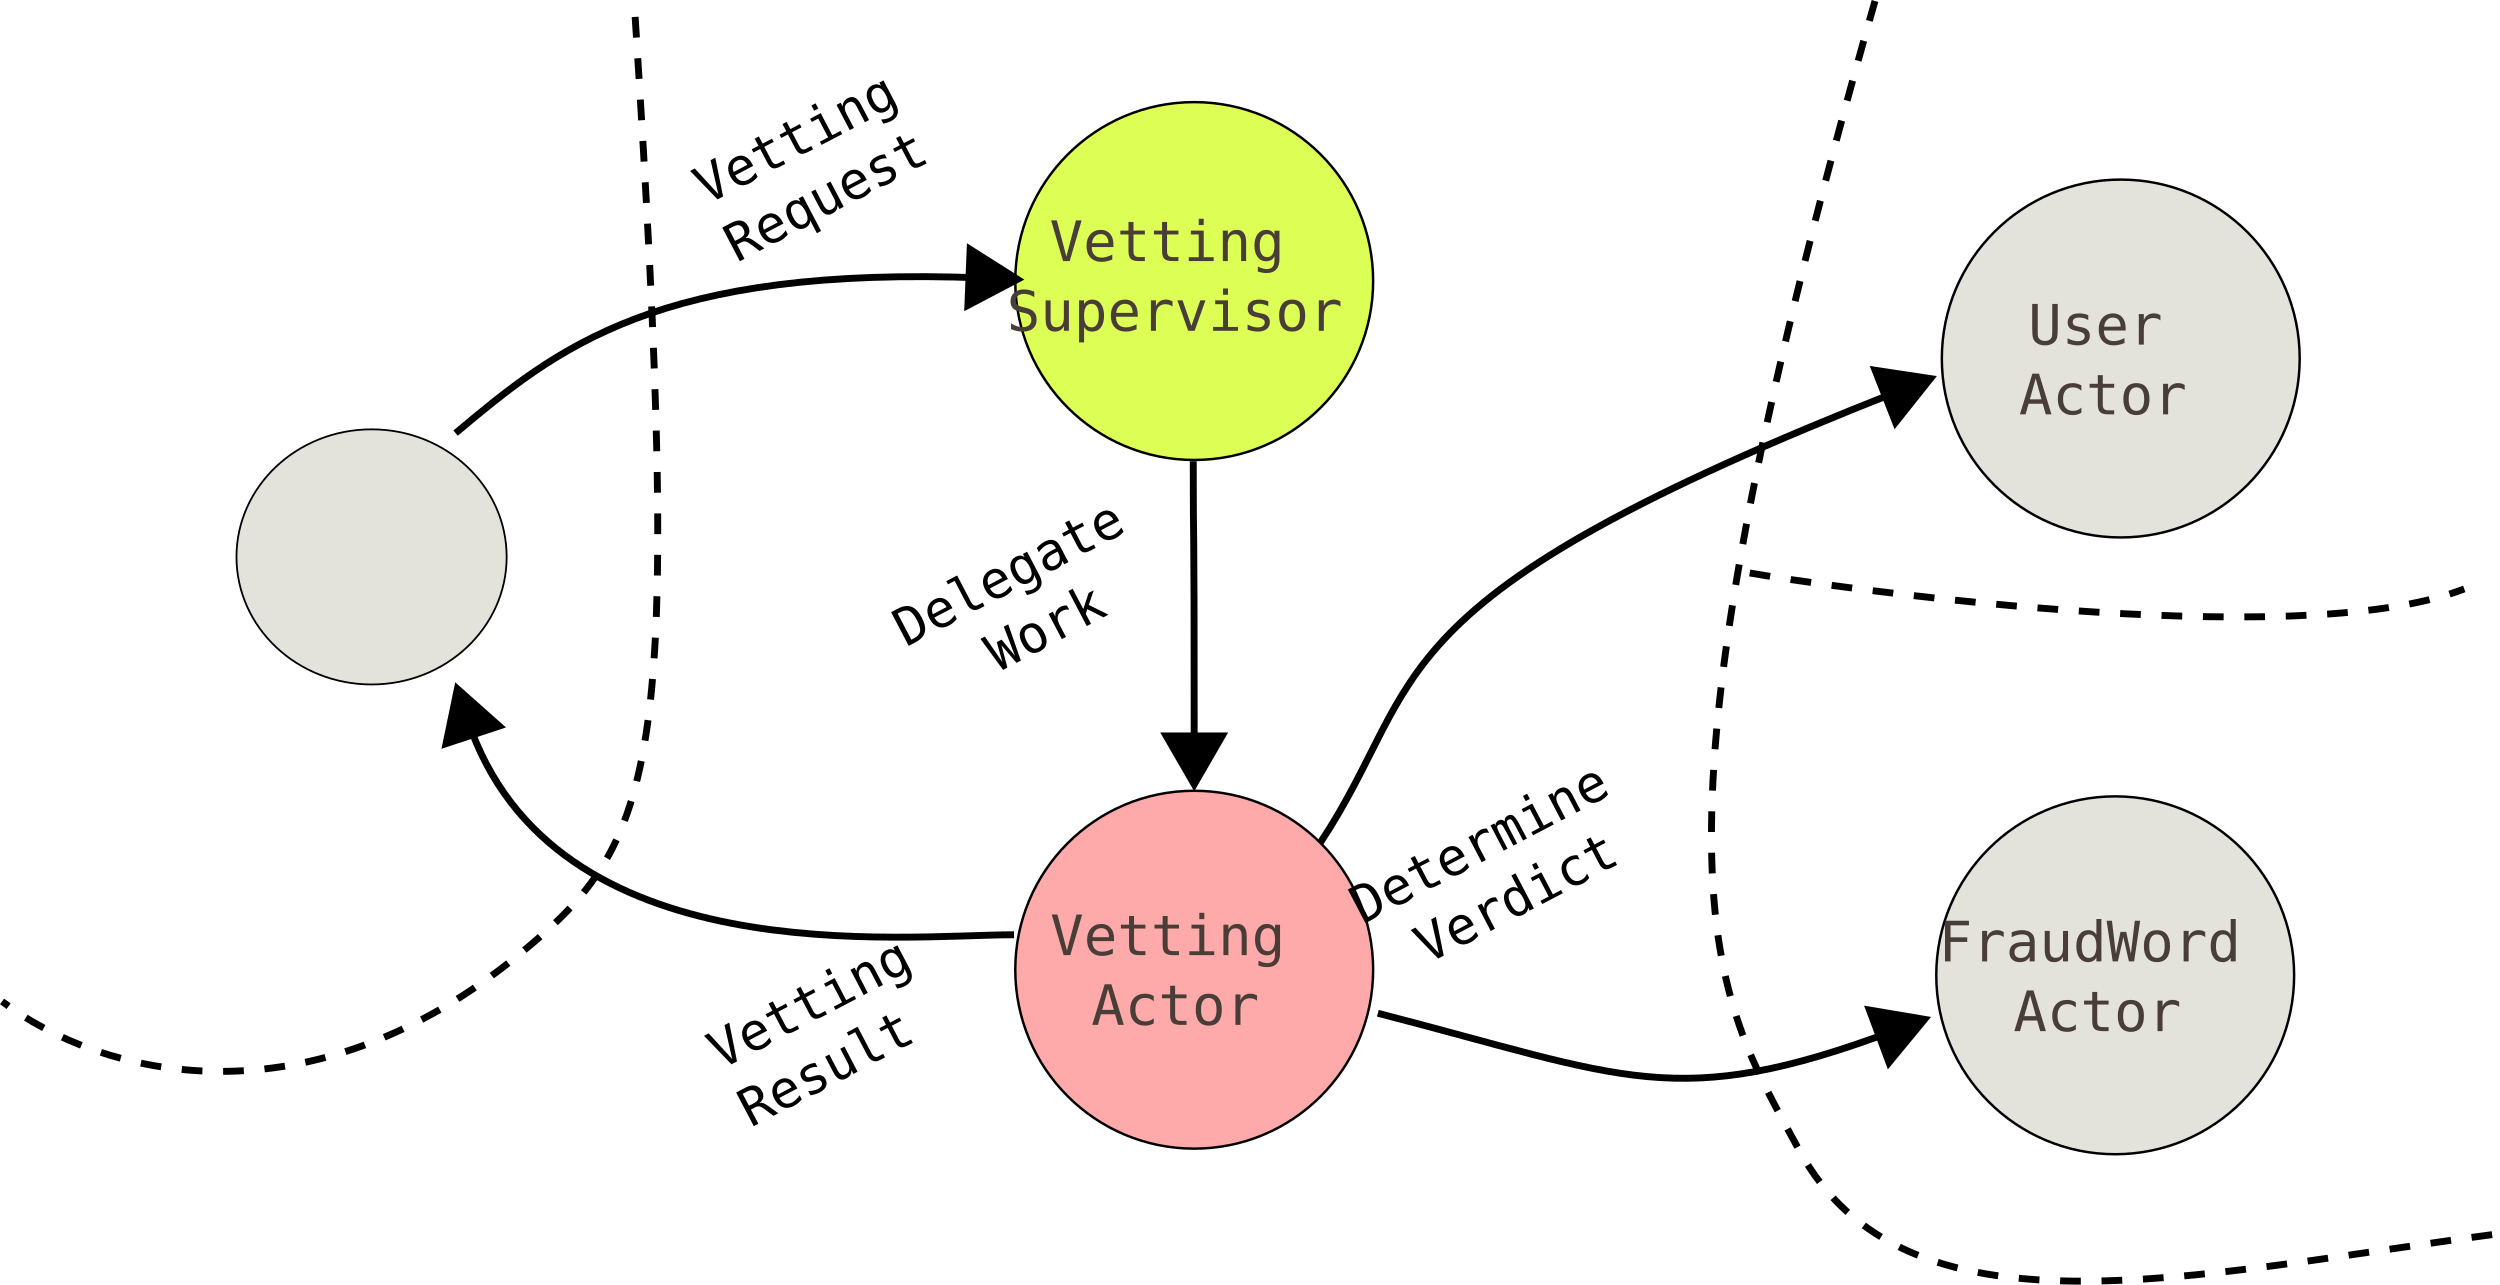
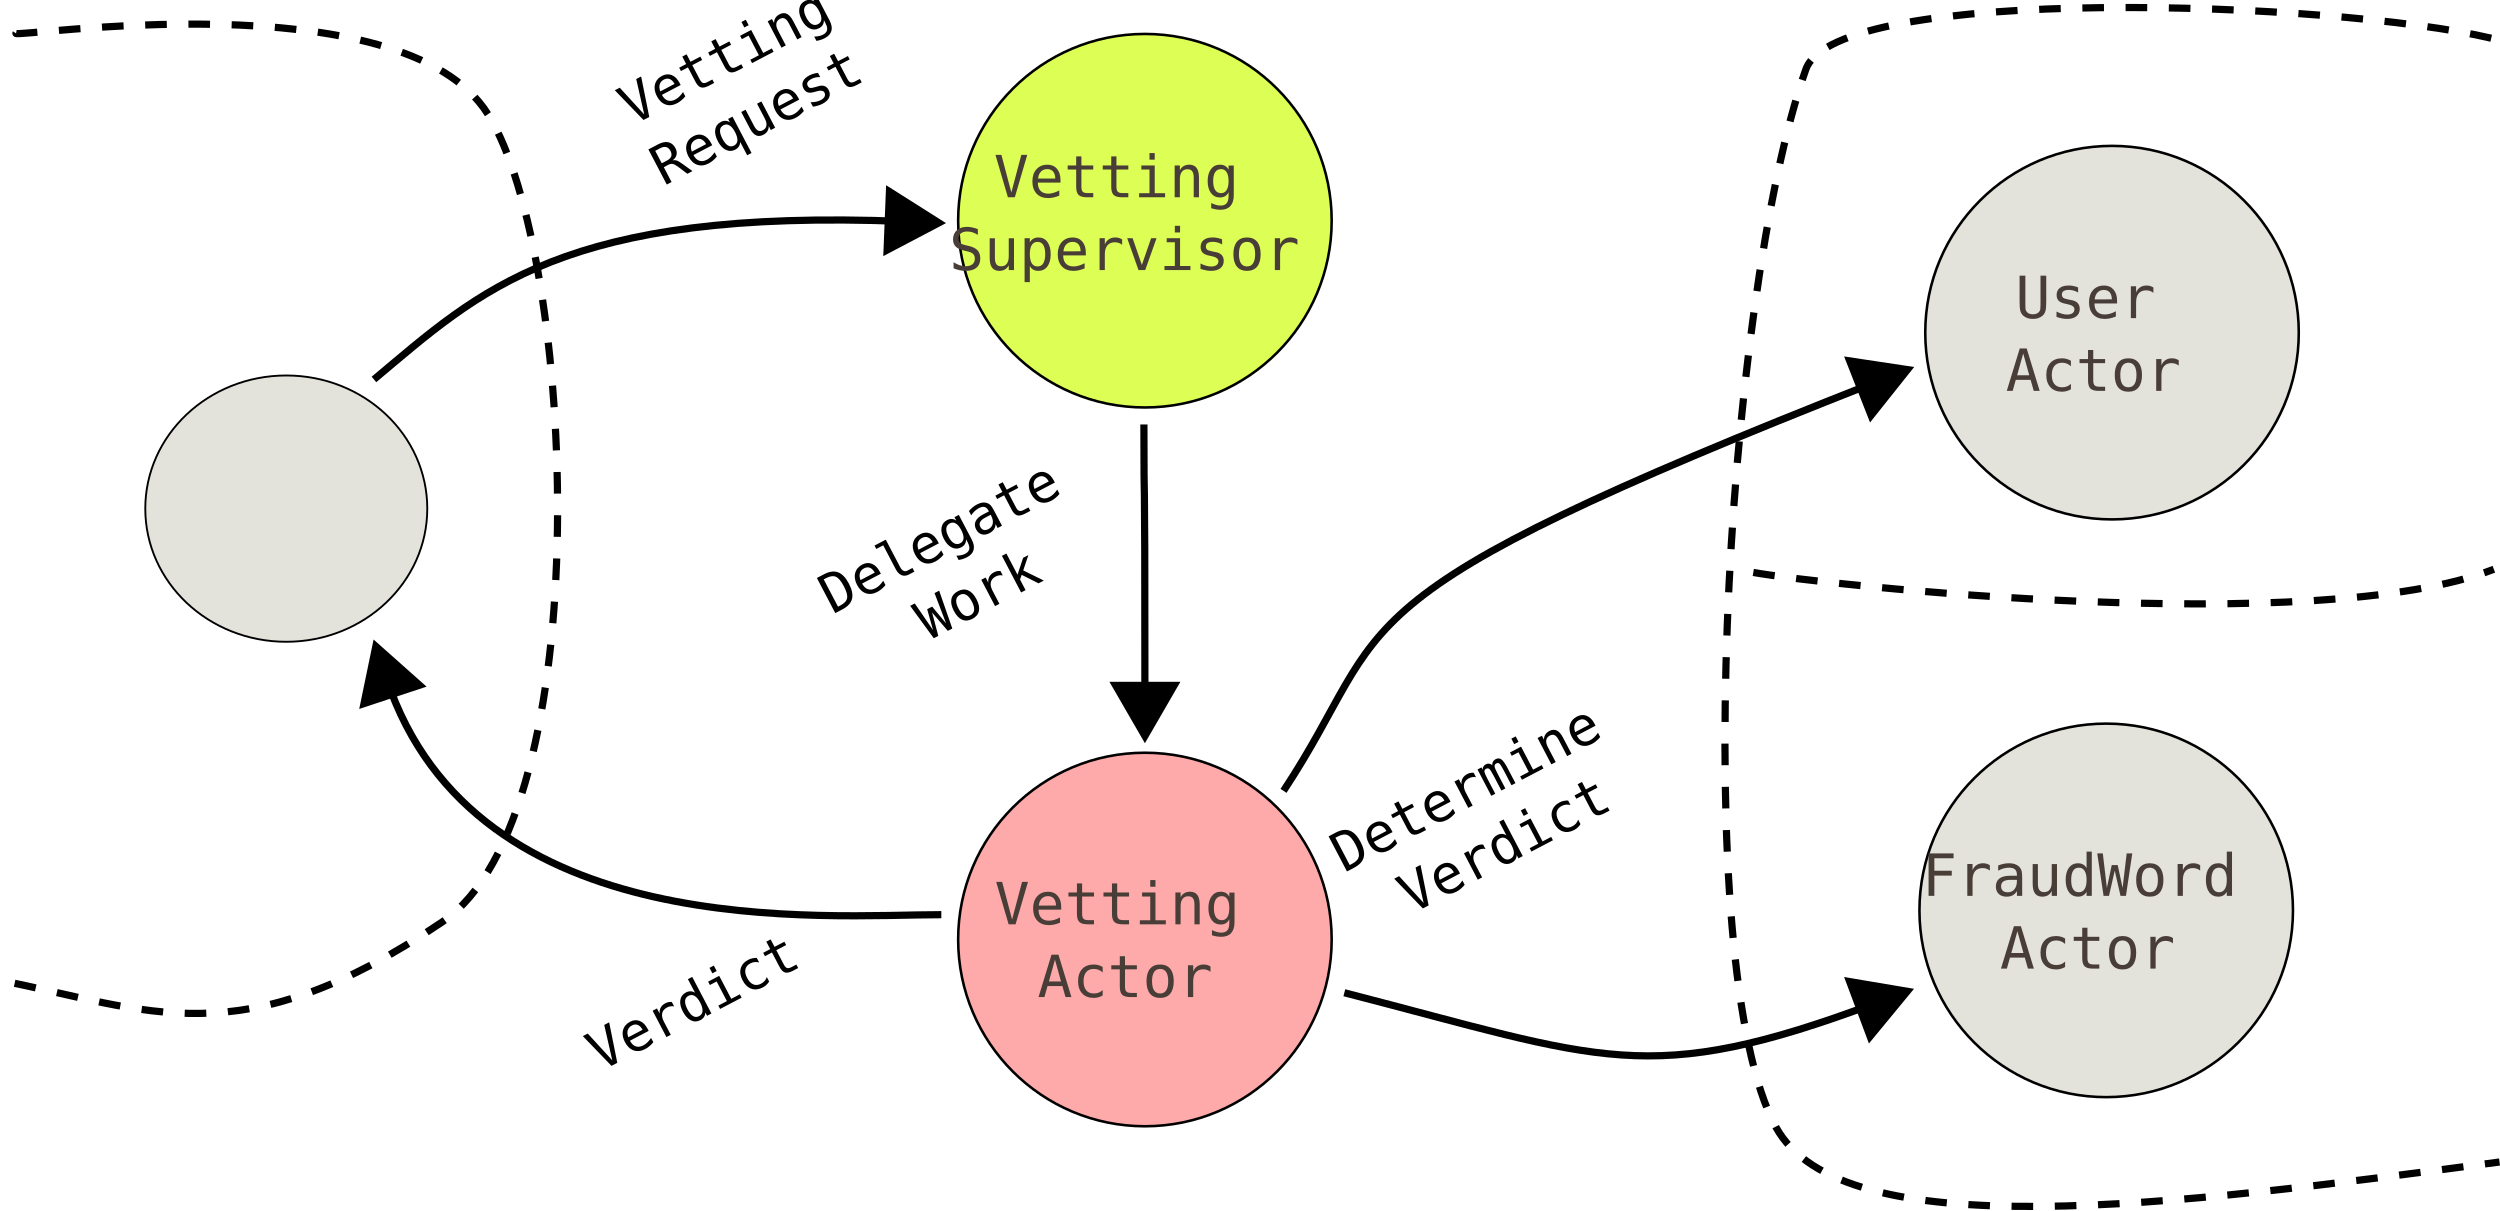
- <svg xmlns="http://www.w3.org/2000/svg" width="1343.438" height="690.321" id="svg8743" version="1.1">
+ <svg xmlns="http://www.w3.org/2000/svg" width="1287.115" height="622.985" id="svg8743" version="1.1">
  <defs id="defs8745">
    <marker orient="auto" refY="0" refX="0" id="TriangleInL-02-5" style="overflow:visible">
      <path id="path6015-9-39" d="M 5.77,0 -2.88,5 V -5 Z" style="fill-rule:evenodd;stroke:#000000;stroke-width:1pt" transform="scale(-0.8)" />
    </marker>
    <marker orient="auto" refY="0" refX="0" id="TriangleInL-02" style="overflow:visible">
      <path id="path6015-9" d="M 5.77,0 -2.88,5 V -5 Z" style="fill-rule:evenodd;stroke:#000000;stroke-width:1pt" transform="scale(-0.8)" />
    </marker>
    <marker orient="auto" refY="0" refX="0" id="marker8714" style="overflow:visible">
      <path id="path8716" d="M 5.77,0 -2.88,5 V -5 Z" style="fill-rule:evenodd;stroke:#000000;stroke-width:1pt" transform="scale(-0.8)" />
    </marker>
    <marker orient="auto" refY="0" refX="0" id="TriangleInL-02-5-2" style="overflow:visible">
      <path id="path6015-9-39-3" d="M 5.77,0 -2.88,5 V -5 Z" style="fill-rule:evenodd;stroke:#000000;stroke-width:1pt" transform="scale(-0.8)" />
    </marker>
    <marker orient="auto" refY="0" refX="0" id="TriangleInL-02-5-8" style="overflow:visible">
      <path id="path6015-9-39-6" d="M 5.77,0 -2.88,5 V -5 Z" style="fill-rule:evenodd;stroke:#000000;stroke-width:1pt" transform="scale(-0.8)" />
    </marker>
    <marker orient="auto" refY="0" refX="0" id="TriangleInL-02-5-86" style="overflow:visible">
      <path id="path6015-9-39-5" d="M 5.77,0 -2.88,5 V -5 Z" style="fill-rule:evenodd;stroke:#000000;stroke-width:1pt" transform="scale(-0.8)" />
    </marker>
    <marker orient="auto" refY="0" refX="0" id="TriangleInL-02-5-3" style="overflow:visible">
      <path id="path6015-9-39-0" d="M 5.77,0 -2.88,5 V -5 Z" style="fill-rule:evenodd;stroke:#000000;stroke-width:1pt" transform="scale(-0.8)" />
    </marker>
    <marker orient="auto" refY="0" refX="0" id="TriangleInL-02-5-87" style="overflow:visible">
      <path id="path6015-9-39-2" d="M 5.77,0 -2.88,5 V -5 Z" style="fill-rule:evenodd;stroke:#000000;stroke-width:1pt" transform="scale(-0.8)" />
    </marker>
    <marker orient="auto" refY="0" refX="0" id="TriangleInL-02-5-87-2" style="overflow:visible">
      <path id="path6015-9-39-2-3" d="M 5.77,0 -2.88,5 V -5 Z" style="fill-rule:evenodd;stroke:#000000;stroke-width:1pt" transform="scale(-0.8)" />
    </marker>
  </defs>
-   <g id="layer1" transform="translate(495.3478,648.141)">
-     <path id="path5736-6-7-8-0-2-1-79-7-0-9-7-8-8" d="m -244.096,-261.48 c 45.642,137.781 234.412,115.651 293.666,115.651" style="color:#000000;display:inline;overflow:visible;visibility:visible;fill:none;stroke:#000000;stroke-width:3.71;stroke-miterlimit:4;stroke-dasharray:none;stroke-opacity:1;marker:none;marker-start:url(#TriangleInL-02-5-87-2);enable-background:accumulate" />
+   <g id="layer1" transform="translate(443.0653,610.7436)">
    <circle cy="-497.113" cx="146.388" style="fill:#ddff55;fill-rule:evenodd;stroke:#000000;stroke-width:1.328;stroke-linecap:butt;stroke-linejoin:miter;stroke-miterlimit:4;stroke-dasharray:none;stroke-opacity:1" id="path7510-9-7" r="96.154" />
    <circle cy="-127.044" cx="146.388" style="fill:#ffaaaa;fill-rule:evenodd;stroke:#000000;stroke-width:1.328;stroke-linecap:butt;stroke-linejoin:miter;stroke-miterlimit:4;stroke-dasharray:none;stroke-opacity:1" id="path7510-3" r="96.154" />
    <text xml:space="preserve" style="font-style:normal;font-weight:normal;font-size:15.491px;line-height:0%;font-family:sans-serif;letter-spacing:0px;word-spacing:0px;fill:#483e37;fill-opacity:1;stroke:none;stroke-width:1.291" x="146.249" y="-134.867" id="text9060">
      <tspan x="146.249" y="-134.867" id="tspan9064" style="font-style:normal;font-variant:normal;font-weight:normal;font-stretch:normal;font-size:29.976px;line-height:1.25;font-family:monospace;-inkscape-font-specification:Monospace;text-align:center;text-anchor:middle;fill:#483e37;stroke-width:1.291">Vetting</tspan>
      <tspan x="146.249" y="-97.396" style="font-style:normal;font-variant:normal;font-weight:normal;font-stretch:normal;font-size:29.976px;line-height:1.25;font-family:monospace;-inkscape-font-specification:Monospace;text-align:center;text-anchor:middle;fill:#483e37;stroke-width:1.291" id="tspan126">Actor</tspan>
    </text>
-     <text xml:space="preserve" style="font-style:normal;font-weight:normal;font-size:15.491px;line-height:0%;font-family:sans-serif;letter-spacing:0px;word-spacing:0px;fill:#483e37;fill-opacity:1;stroke:none;stroke-width:1.291" x="145.934" y="-507.842" id="text9060-4">
-       <tspan id="tspan9062-6" x="145.934" y="-507.842" style="font-style:normal;font-variant:normal;font-weight:normal;font-stretch:normal;font-size:29.976px;line-height:1.25;font-family:monospace;-inkscape-font-specification:Monospace;text-align:center;text-anchor:middle;fill:#483e37;stroke-width:1.291">Vetting</tspan>
-       <tspan x="145.934" y="-470.372" id="tspan9064-1" style="font-style:normal;font-variant:normal;font-weight:normal;font-stretch:normal;font-size:29.976px;line-height:1.25;font-family:monospace;-inkscape-font-specification:Monospace;text-align:center;text-anchor:middle;fill:#483e37;stroke-width:1.291">Supervisor</tspan>
+     <text xml:space="preserve" style="font-style:normal;font-weight:normal;font-size:15.491px;line-height:0%;font-family:sans-serif;letter-spacing:0px;word-spacing:0px;fill:#483e37;fill-opacity:1;stroke:none;stroke-width:1.291" x="145.868" y="-509.181" id="text9060-4">
+       <tspan id="tspan9062-6" x="145.868" y="-509.181" style="font-style:normal;font-variant:normal;font-weight:normal;font-stretch:normal;font-size:29.976px;line-height:1.25;font-family:monospace;-inkscape-font-specification:Monospace;text-align:center;text-anchor:middle;fill:#483e37;stroke-width:1.291">Vetting</tspan>
+       <tspan x="145.868" y="-471.711" id="tspan9064-1" style="font-style:normal;font-variant:normal;font-weight:normal;font-stretch:normal;font-size:29.976px;line-height:1.25;font-family:monospace;-inkscape-font-specification:Monospace;text-align:center;text-anchor:middle;fill:#483e37;stroke-width:1.291">Supervisor</tspan>
    </text>
-     <circle cy="-455.483" cx="644.298" style="fill:#e3e2db;fill-rule:evenodd;stroke:#000000;stroke-width:1.328;stroke-linecap:butt;stroke-linejoin:miter;stroke-miterlimit:4;stroke-dasharray:none;stroke-opacity:1" id="path7510-9" r="96.154" />
-     <text xml:space="preserve" style="font-style:normal;font-weight:normal;font-size:15.491px;line-height:0%;font-family:sans-serif;letter-spacing:0px;word-spacing:0px;fill:#483e37;fill-opacity:1;stroke:none;stroke-width:1.291" x="644.744" y="-462.963" id="text9060-4-3-6">
-       <tspan x="644.744" y="-462.963" id="tspan9064-1-1-8" style="font-style:normal;font-variant:normal;font-weight:normal;font-stretch:normal;font-size:29.976px;line-height:1.25;font-family:monospace;-inkscape-font-specification:Monospace;text-align:center;text-anchor:middle;fill:#483e37;stroke-width:1.291">User</tspan>
-       <tspan x="644.744" y="-425.492" style="font-style:normal;font-variant:normal;font-weight:normal;font-stretch:normal;font-size:29.976px;line-height:1.25;font-family:monospace;-inkscape-font-specification:Monospace;text-align:center;text-anchor:middle;fill:#483e37;stroke-width:1.291" id="tspan9140-7">Actor</tspan>
+     <circle cy="-439.483" cx="644.298" style="fill:#e3e2db;fill-rule:evenodd;stroke:#000000;stroke-width:1.328;stroke-linecap:butt;stroke-linejoin:miter;stroke-miterlimit:4;stroke-dasharray:none;stroke-opacity:1" id="path7510-9" r="96.154" />
+     <text xml:space="preserve" style="font-style:normal;font-weight:normal;font-size:15.491px;line-height:0%;font-family:sans-serif;letter-spacing:0px;word-spacing:0px;fill:#483e37;fill-opacity:1;stroke:none;stroke-width:1.291" x="644.744" y="-446.963" id="text9060-4-3-6">
+       <tspan x="644.744" y="-446.963" id="tspan9064-1-1-8" style="font-style:normal;font-variant:normal;font-weight:normal;font-stretch:normal;font-size:29.976px;line-height:1.25;font-family:monospace;-inkscape-font-specification:Monospace;text-align:center;text-anchor:middle;fill:#483e37;stroke-width:1.291">User</tspan>
+       <tspan x="644.744" y="-409.492" style="font-style:normal;font-variant:normal;font-weight:normal;font-stretch:normal;font-size:29.976px;line-height:1.25;font-family:monospace;-inkscape-font-specification:Monospace;text-align:center;text-anchor:middle;fill:#483e37;stroke-width:1.291" id="tspan9140-7">Actor</tspan>
    </text>
-     <text xml:space="preserve" style="font-style:normal;font-weight:normal;font-size:15.491px;line-height:0%;font-family:sans-serif;letter-spacing:0px;word-spacing:0px;fill:#000000;fill-opacity:1;stroke:none;stroke-width:1.291" x="213.189" y="-269.949" id="text3371-1" transform="rotate(-27.65668)">
-       <tspan style="font-style:normal;font-variant:normal;font-weight:normal;font-stretch:normal;font-size:28px;line-height:1.25;font-family:monospace;-inkscape-font-specification:Monospace;text-align:center;text-anchor:middle;stroke-width:1.291" id="tspan3373-4" x="213.189" y="-269.949">Delegate</tspan>
-       <tspan style="font-style:normal;font-variant:normal;font-weight:normal;font-stretch:normal;font-size:28px;line-height:1.25;font-family:monospace;-inkscape-font-specification:Monospace;text-align:center;text-anchor:middle;stroke-width:1.291" x="213.189" y="-234.949" id="tspan4954">Work</tspan>
+     <text xml:space="preserve" style="font-style:normal;font-weight:normal;font-size:15.491px;line-height:0%;font-family:sans-serif;letter-spacing:0px;word-spacing:0px;fill:#000000;fill-opacity:1;stroke:none;stroke-width:1.291" x="205.089" y="-267.419" id="text3371-1" transform="rotate(-27.65668)">
+       <tspan style="font-style:normal;font-variant:normal;font-weight:normal;font-stretch:normal;font-size:28px;line-height:1.25;font-family:monospace;-inkscape-font-specification:Monospace;text-align:center;text-anchor:middle;stroke-width:1.291" id="tspan3373-4" x="205.089" y="-267.419">Delegate</tspan>
+       <tspan style="font-style:normal;font-variant:normal;font-weight:normal;font-stretch:normal;font-size:28px;line-height:1.25;font-family:monospace;-inkscape-font-specification:Monospace;text-align:center;text-anchor:middle;stroke-width:1.291" x="205.089" y="-232.419" id="tspan4954">Work</tspan>
    </text>
-     <path style="color:#000000;display:inline;overflow:visible;visibility:visible;fill:none;fill-opacity:1;stroke:#000000;stroke-width:3.71;stroke-miterlimit:4;stroke-dasharray:11.13, 11.13;stroke-dashoffset:0;stroke-opacity:1;marker:none;enable-background:accumulate" d="M 512.236,-647.632 C 378.328,-178.116 425.523,-115.085 471.195,-30.568 528.594,75.651 680.164,37.057 847.846,14.777" id="path5736-6-7-8-0-2-1-79-7-0-9-6-4" />
-     <path id="path5736-6-7-8-0-2-1-79-7-0-9-7" d="m 146.388,-244.011 c 0,-151.308 -0.516,-97.031 -0.516,-156.285" style="color:#000000;display:inline;overflow:visible;visibility:visible;fill:#008000;stroke:#000000;stroke-width:3.71;stroke-miterlimit:4;stroke-dasharray:none;stroke-opacity:1;marker:none;marker-start:url(#TriangleInL-02-5);enable-background:accumulate" />
-     <circle cy="-124.039" cx="641.308" style="fill:#e3e2db;fill-rule:evenodd;stroke:#000000;stroke-width:1.328;stroke-linecap:butt;stroke-linejoin:miter;stroke-miterlimit:4;stroke-dasharray:none;stroke-opacity:1" id="path7510-9-6" r="96.154" />
-     <text xml:space="preserve" style="font-style:normal;font-weight:normal;font-size:15.491px;line-height:0%;font-family:sans-serif;letter-spacing:0px;word-spacing:0px;fill:#483e37;fill-opacity:1;stroke:none;stroke-width:1.291" x="641.754" y="-131.518" id="text9060-4-3-6-3">
-       <tspan x="641.754" y="-131.518" id="tspan9064-1-1-8-6" style="font-style:normal;font-variant:normal;font-weight:normal;font-stretch:normal;font-size:29.976px;line-height:1.25;font-family:monospace;-inkscape-font-specification:Monospace;text-align:center;text-anchor:middle;fill:#483e37;stroke-width:1.291">FraudWord</tspan>
-       <tspan x="641.754" y="-94.048" style="font-style:normal;font-variant:normal;font-weight:normal;font-stretch:normal;font-size:29.976px;line-height:1.25;font-family:monospace;-inkscape-font-specification:Monospace;text-align:center;text-anchor:middle;fill:#483e37;stroke-width:1.291" id="tspan9140-7-3">Actor</tspan>
+     <path style="color:#000000;display:inline;overflow:visible;visibility:visible;fill:none;fill-opacity:1;stroke:#000000;stroke-width:3.71;stroke-miterlimit:4;stroke-dasharray:11.13, 11.13;stroke-dashoffset:0;stroke-opacity:1;marker:none;enable-background:accumulate" d="m 839.526,-591.064 c -81.041,-19.134 -337.175,-28.2 -352.87,16.079 -42.149,118.915 -60.514,461.629 -15.461,544.417 34.166,62.782 204.928,40.351 372.611,18.07" id="path5736-6-7-8-0-2-1-79-7-0-9-6-4" />
+     <path id="path5736-6-7-8-0-2-1-79-7-0-9-7" d="m 146.388,-249.183 c 0,-151.308 -0.516,-83.777 -0.516,-143.031" style="color:#000000;display:inline;overflow:visible;visibility:visible;fill:#008000;stroke:#000000;stroke-width:3.71;stroke-miterlimit:4;stroke-dasharray:none;stroke-opacity:1;marker:none;marker-start:url(#TriangleInL-02-5);enable-background:accumulate" />
+     <circle cy="-142.039" cx="641.308" style="fill:#e3e2db;fill-rule:evenodd;stroke:#000000;stroke-width:1.328;stroke-linecap:butt;stroke-linejoin:miter;stroke-miterlimit:4;stroke-dasharray:none;stroke-opacity:1" id="path7510-9-6" r="96.154" />
+     <text xml:space="preserve" style="font-style:normal;font-weight:normal;font-size:15.491px;line-height:0%;font-family:sans-serif;letter-spacing:0px;word-spacing:0px;fill:#483e37;fill-opacity:1;stroke:none;stroke-width:1.291" x="641.754" y="-149.518" id="text9060-4-3-6-3">
+       <tspan x="641.754" y="-149.518" id="tspan9064-1-1-8-6" style="font-style:normal;font-variant:normal;font-weight:normal;font-stretch:normal;font-size:29.976px;line-height:1.25;font-family:monospace;-inkscape-font-specification:Monospace;text-align:center;text-anchor:middle;fill:#483e37;stroke-width:1.291">FraudWord</tspan>
+       <tspan x="641.754" y="-112.048" style="font-style:normal;font-variant:normal;font-weight:normal;font-stretch:normal;font-size:29.976px;line-height:1.25;font-family:monospace;-inkscape-font-specification:Monospace;text-align:center;text-anchor:middle;fill:#483e37;stroke-width:1.291" id="tspan9140-7-3">Actor</tspan>
    </text>
-     <path style="color:#000000;display:inline;overflow:visible;visibility:visible;fill:none;fill-opacity:1;stroke:#000000;stroke-width:3.71;stroke-miterlimit:4;stroke-dasharray:11.13, 11.13;stroke-dashoffset:0;stroke-opacity:1;marker:none;enable-background:accumulate" d="m 444.898,-340.236 c 35.523,6.373 292.815,44.149 383.984,8.568" id="path5736-6-7-8-0-2-1-79-7-0-9-6-4-8" />
-     <path style="color:#000000;display:inline;overflow:visible;visibility:visible;fill:none;fill-opacity:1;stroke:#000000;stroke-width:3.71;stroke-miterlimit:4;stroke-dasharray:11.13, 11.13;stroke-dashoffset:0;stroke-opacity:1;marker:none;enable-background:accumulate" d="m -154.043,-639.06 c 26.217,403.071 11.995,442.475 -61.244,502.917 -114.443,94.446 -225.446,66.824 -278.938,26.152" id="path5736-6-7-8-0-2-1-79-7-0-9-6-4-1" />
-     <path id="path5736-6-7-8-0-2-1-79-7-0-9-7-8" d="m 34.039,-498.739 c -176.562,-7.071 -230.046,37.736 -284.574,83.349" style="color:#000000;display:inline;overflow:visible;visibility:visible;fill:none;stroke:#000000;stroke-width:3.71;stroke-miterlimit:4;stroke-dasharray:none;stroke-opacity:1;marker:none;marker-start:url(#TriangleInL-02-5-87);enable-background:accumulate" />
-     <text xml:space="preserve" style="font-style:normal;font-weight:normal;font-size:15.491px;line-height:0%;font-family:sans-serif;letter-spacing:0px;word-spacing:0px;fill:#000000;fill-opacity:1;stroke:none;stroke-width:1.291" x="147.153" y="-530.122" id="text3371-1-6-2-5" transform="rotate(-27.65668)">
-       <tspan style="font-style:normal;font-variant:normal;font-weight:normal;font-stretch:normal;font-size:28px;line-height:1.25;font-family:monospace;-inkscape-font-specification:Monospace;stroke-width:1.291" id="tspan3373-4-3-8-2" x="147.153" y="-530.122">Vetting </tspan>
-       <tspan style="font-style:normal;font-variant:normal;font-weight:normal;font-stretch:normal;font-size:28px;line-height:1.25;font-family:monospace;-inkscape-font-specification:Monospace;stroke-width:1.291" x="147.153" y="-495.122" id="tspan4827">Request</tspan>
+     <path style="color:#000000;display:inline;overflow:visible;visibility:visible;fill:none;fill-opacity:1;stroke:#000000;stroke-width:3.71;stroke-miterlimit:4;stroke-dasharray:11.13, 11.13;stroke-dashoffset:0;stroke-opacity:1;marker:none;enable-background:accumulate" d="m 459.613,-316.024 c 35.523,6.373 290.1,33.937 381.269,-1.644" id="path5736-6-7-8-0-2-1-79-7-0-9-6-4-8" />
+     <path style="color:#000000;display:inline;overflow:visible;visibility:visible;fill:none;fill-opacity:1;stroke:#000000;stroke-width:3.71;stroke-miterlimit:4;stroke-dasharray:11.13, 11.13;stroke-dashoffset:0;stroke-opacity:1;marker:none;enable-background:accumulate" d="m -434.866,-593.603 c -1.856,2.81 198.835,-28.936 243.047,41.717 45.29,72.378 57.829,360.869 -23.469,415.743 -104.403,70.47 -151.227,45.178 -227.42,30.192" id="path5736-6-7-8-0-2-1-79-7-0-9-6-4-1" />
+     <path id="path5736-6-7-8-0-2-1-79-7-0-9-7-8" d="m 22.928,-496.719 c -176.562,-7.071 -218.934,35.716 -273.463,81.328" style="color:#000000;display:inline;overflow:visible;visibility:visible;fill:none;stroke:#000000;stroke-width:3.71;stroke-miterlimit:4;stroke-dasharray:none;stroke-opacity:1;marker:none;marker-start:url(#TriangleInL-02-5-87);enable-background:accumulate" />
+     <text xml:space="preserve" style="font-style:normal;font-weight:normal;font-size:15.491px;line-height:0%;font-family:sans-serif;letter-spacing:0px;word-spacing:0px;fill:#000000;fill-opacity:1;stroke:none;stroke-width:1.291" x="149.068" y="-538.128" id="text3371-1-6-2-5" transform="rotate(-27.65668)">
+       <tspan style="font-style:normal;font-variant:normal;font-weight:normal;font-stretch:normal;font-size:28px;line-height:1.25;font-family:monospace;-inkscape-font-specification:Monospace;stroke-width:1.291" id="tspan3373-4-3-8-2" x="149.068" y="-538.128">Vetting </tspan>
+       <tspan style="font-style:normal;font-variant:normal;font-weight:normal;font-stretch:normal;font-size:28px;line-height:1.25;font-family:monospace;-inkscape-font-specification:Monospace;stroke-width:1.291" x="149.068" y="-503.128" id="tspan4827">Request</tspan>
    </text>
-     <path style="color:#000000;display:inline;overflow:visible;visibility:visible;fill:none;stroke:#000000;stroke-width:3.71;stroke-miterlimit:4;stroke-dasharray:none;stroke-opacity:1;marker:none;marker-start:url(#TriangleInL-02-5);enable-background:accumulate" d="M 522.613,-94.296 C 404.932,-50.365 378.612,-69.268 245.061,-103.639" id="path5736-6-7-8-0-2-1-79-7-0-9-6" />
-     <path style="color:#000000;display:inline;overflow:visible;visibility:visible;fill:none;stroke:#000000;stroke-width:3.71;stroke-miterlimit:4;stroke-dasharray:none;stroke-opacity:1;marker:none;marker-start:url(#TriangleInL-02-5);enable-background:accumulate" d="M 525.863,-438.333 C 236.213,-324.461 273.267,-284.672 214.143,-195.269" id="path5736-6-7-8-0-2-1-79-7-0-9" />
-     <text xml:space="preserve" style="font-style:normal;font-weight:normal;font-size:15.491px;line-height:0%;font-family:sans-serif;letter-spacing:0px;word-spacing:0px;fill:#000000;fill-opacity:1;stroke:none;stroke-width:1.291" x="-61.967" y="-114.966" id="text3371-1-6-2-5-4" transform="rotate(-27.65668)">
-       <tspan style="font-style:normal;font-variant:normal;font-weight:normal;font-stretch:normal;font-size:28px;line-height:1.25;font-family:monospace;-inkscape-font-specification:Monospace;stroke-width:1.291" id="tspan3373-4-3-8-2-2" x="-61.967" y="-114.966">Vetting </tspan>
-       <tspan style="font-style:normal;font-variant:normal;font-weight:normal;font-stretch:normal;font-size:28px;line-height:1.25;font-family:monospace;-inkscape-font-specification:Monospace;stroke-width:1.291" x="-61.967" y="-79.966" id="tspan4827-2">Result</tspan>
+     <path style="color:#000000;display:inline;overflow:visible;visibility:visible;fill:none;stroke:#000000;stroke-width:3.71;stroke-miterlimit:4;stroke-dasharray:none;stroke-opacity:1;marker:none;marker-start:url(#TriangleInL-02-5);enable-background:accumulate" d="M 522.613,-94.296 C 404.932,-50.365 382.612,-65.268 249.061,-99.639" id="path5736-6-7-8-0-2-1-79-7-0-9-6" />
+     <path style="color:#000000;display:inline;overflow:visible;visibility:visible;fill:none;stroke:#000000;stroke-width:3.71;stroke-miterlimit:4;stroke-dasharray:none;stroke-opacity:1;marker:none;marker-start:url(#TriangleInL-02-5);enable-background:accumulate" d="M 522.832,-414.089 C 233.182,-300.217 276.868,-292.973 217.744,-203.571" id="path5736-6-7-8-0-2-1-79-7-0-9" />
+     <text xml:space="preserve" style="font-style:normal;font-weight:normal;font-size:15.491px;line-height:0%;font-family:sans-serif;letter-spacing:0px;word-spacing:0px;fill:#000000;fill-opacity:1;stroke:none;stroke-width:1.291" x="-91.555" y="-114.43" id="text3371-1-6-2-5-4" transform="rotate(-27.65668)">
+       <tspan style="font-style:normal;font-variant:normal;font-weight:normal;font-stretch:normal;font-size:28px;line-height:1.25;font-family:monospace;-inkscape-font-specification:Monospace;stroke-width:1.291" x="-91.555" y="-114.43" id="tspan4827-2">Verdict</tspan>
    </text>
-     <text xml:space="preserve" style="font-style:normal;font-weight:normal;font-size:15.491px;line-height:0%;font-family:sans-serif;letter-spacing:0px;word-spacing:0px;fill:#000000;fill-opacity:1;stroke:none;stroke-width:1.291" x="369.85" y="-24.032" id="text3371-1-7" transform="rotate(-27.65668)">
-       <tspan style="font-style:normal;font-variant:normal;font-weight:normal;font-stretch:normal;font-size:28px;line-height:1.25;font-family:monospace;-inkscape-font-specification:Monospace;text-align:center;text-anchor:middle;stroke-width:1.291" id="tspan3373-4-0" x="369.85" y="-24.032">Determine</tspan>
-       <tspan style="font-style:normal;font-variant:normal;font-weight:normal;font-stretch:normal;font-size:28px;line-height:1.25;font-family:monospace;-inkscape-font-specification:Monospace;text-align:center;text-anchor:middle;stroke-width:1.291" x="369.85" y="10.968" id="tspan4954-1">Verdict</tspan>
+     <text xml:space="preserve" style="font-style:normal;font-weight:normal;font-size:15.491px;line-height:0%;font-family:sans-serif;letter-spacing:0px;word-spacing:0px;fill:#000000;fill-opacity:1;stroke:none;stroke-width:1.291" x="385.121" y="-27.32" id="text3371-1-7" transform="rotate(-27.65668)">
+       <tspan style="font-style:normal;font-variant:normal;font-weight:normal;font-stretch:normal;font-size:28px;line-height:1.25;font-family:monospace;-inkscape-font-specification:Monospace;text-align:center;text-anchor:middle;stroke-width:1.291" id="tspan3373-4-0" x="385.121" y="-27.32">Determine</tspan>
+       <tspan style="font-style:normal;font-variant:normal;font-weight:normal;font-stretch:normal;font-size:28px;line-height:1.25;font-family:monospace;-inkscape-font-specification:Monospace;text-align:center;text-anchor:middle;stroke-width:1.291" x="385.121" y="7.68" id="tspan4954-1">Verdict</tspan>
    </text>
    <ellipse cy="-348.876" cx="-295.676" style="fill:#e3e2db;fill-rule:evenodd;stroke:#000000;stroke-width:0.974;stroke-linecap:butt;stroke-linejoin:miter;stroke-miterlimit:4;stroke-dasharray:none;stroke-opacity:1" id="path7510-9-1" rx="72.592" ry="68.551" />
+     <path id="path5736-6-7-8-0-2-1-79-7-0-9-7-8-8" d="m -244.096,-261.48 c 45.642,137.781 226.412,121.651 285.666,121.651" style="color:#000000;display:inline;overflow:visible;visibility:visible;fill:none;stroke:#000000;stroke-width:3.71;stroke-miterlimit:4;stroke-dasharray:none;stroke-opacity:1;marker:none;marker-start:url(#TriangleInL-02-5-87-2);enable-background:accumulate" />
  </g>
</svg>
